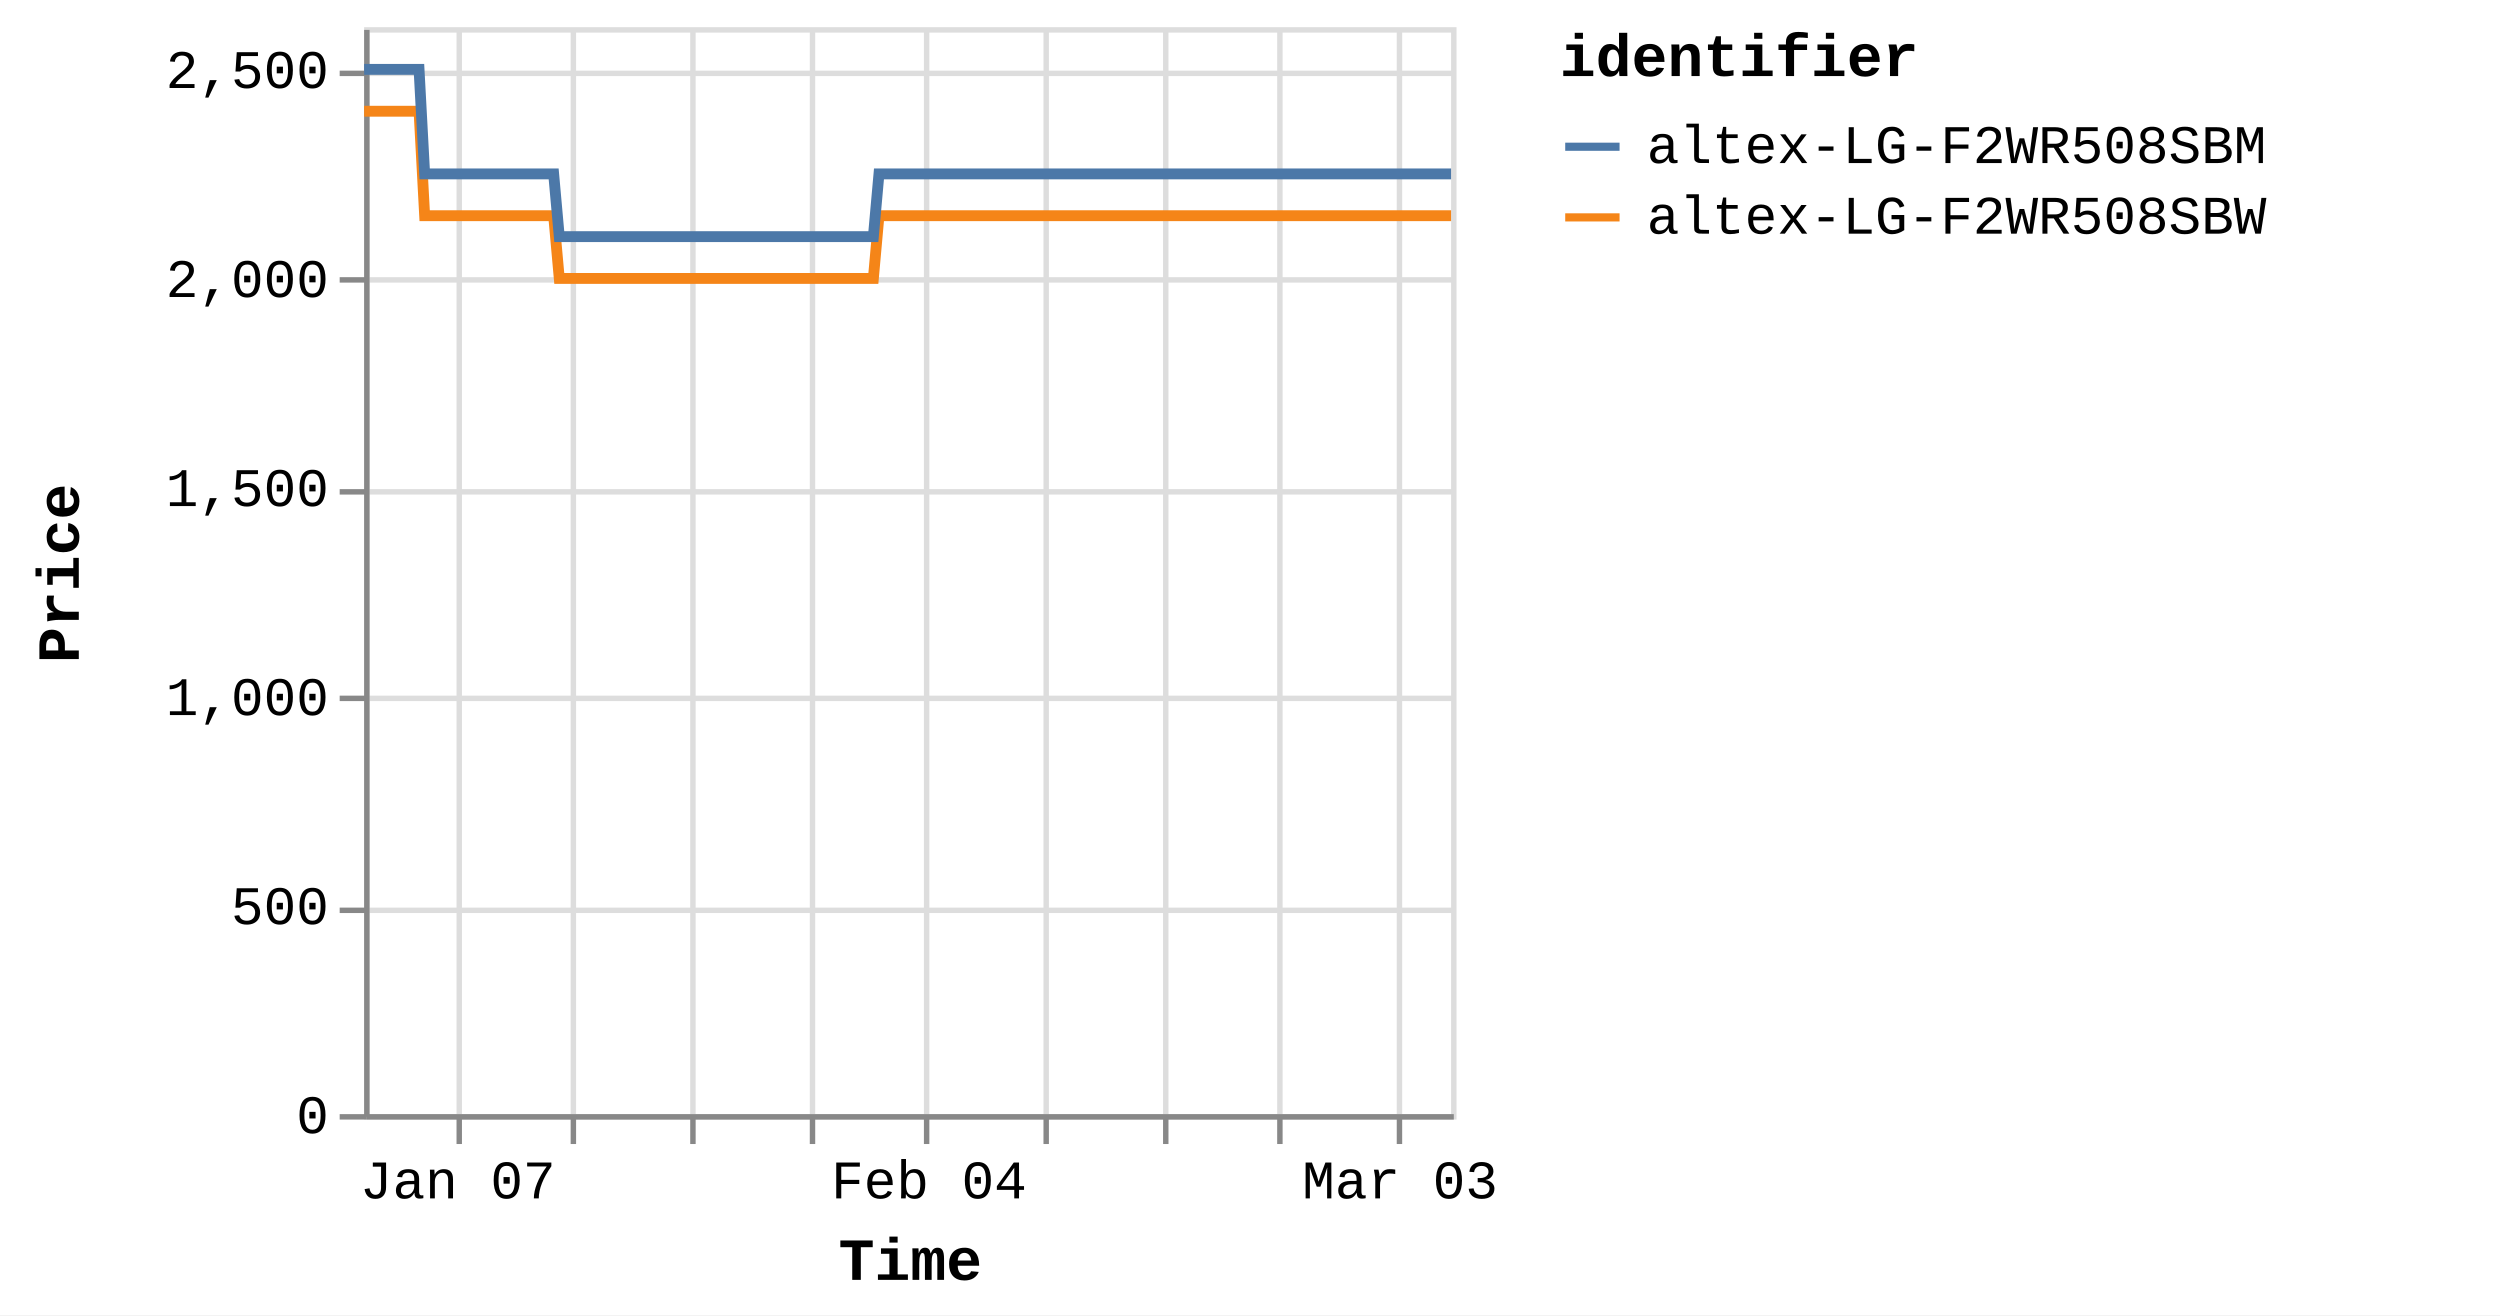
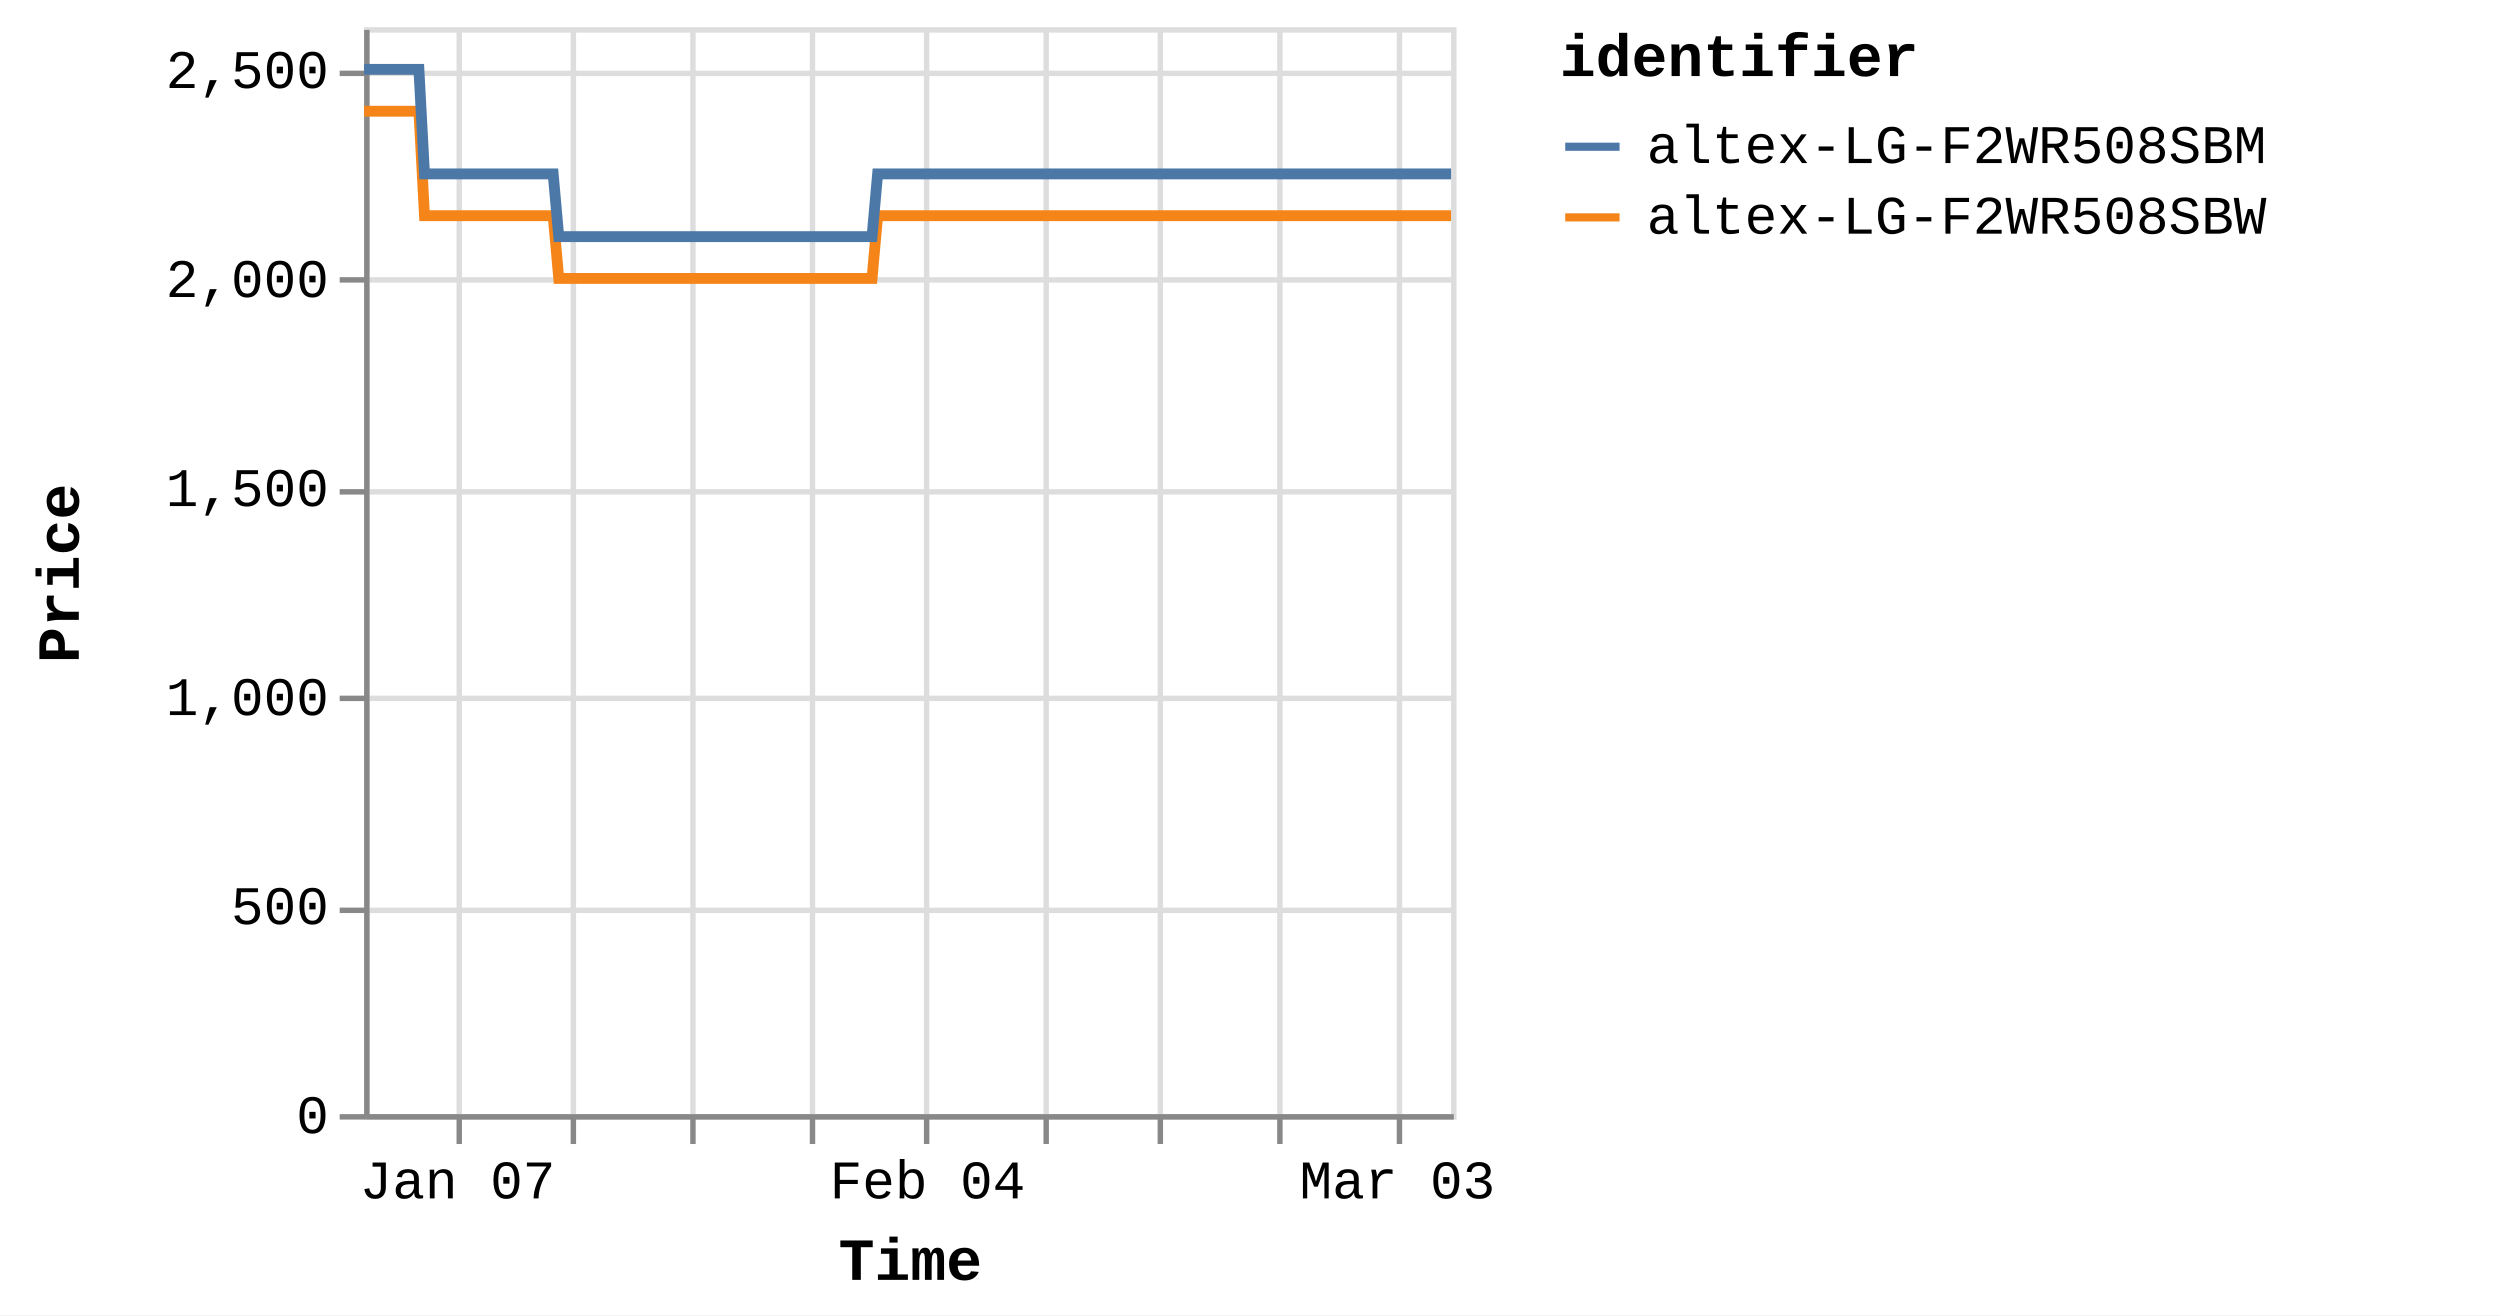
<svg xmlns="http://www.w3.org/2000/svg" version="1.1" class="marks" width="460" height="242" viewBox="0 0 460 242">
  <rect width="460" height="242" fill="white" />
  <g fill="none" stroke-miterlimit="10" transform="translate(67,5)">
    <g class="mark-group role-frame root" role="graphics-object" aria-roledescription="group mark container">
      <g transform="translate(0,0)">
        <path class="background" aria-hidden="true" d="M0.5,0.5h200v200h-200Z" stroke="#ddd" />
        <g>
          <g class="mark-group role-axis" aria-hidden="true">
            <g transform="translate(0.5,200.5)">
              <path class="background" aria-hidden="true" d="M0,0h0v0h0Z" pointer-events="none" />
              <g>
                <g class="mark-rule role-axis-grid" pointer-events="none">
                  <line transform="translate(17,-200)" x2="0" y2="200" stroke="#ddd" stroke-width="1" opacity="1" />
                  <line transform="translate(38,-200)" x2="0" y2="200" stroke="#ddd" stroke-width="1" opacity="1" />
                  <line transform="translate(60,-200)" x2="0" y2="200" stroke="#ddd" stroke-width="1" opacity="1" />
                  <line transform="translate(82,-200)" x2="0" y2="200" stroke="#ddd" stroke-width="1" opacity="1" />
                  <line transform="translate(103,-200)" x2="0" y2="200" stroke="#ddd" stroke-width="1" opacity="1" />
                  <line transform="translate(125,-200)" x2="0" y2="200" stroke="#ddd" stroke-width="1" opacity="1" />
-                   <line transform="translate(147,-200)" x2="0" y2="200" stroke="#ddd" stroke-width="1" opacity="1" />
+                   <line transform="translate(146,-200)" x2="0" y2="200" stroke="#ddd" stroke-width="1" opacity="1" />
                  <line transform="translate(168,-200)" x2="0" y2="200" stroke="#ddd" stroke-width="1" opacity="1" />
                  <line transform="translate(190,-200)" x2="0" y2="200" stroke="#ddd" stroke-width="1" opacity="1" />
                </g>
              </g>
              <path class="foreground" aria-hidden="true" d="" pointer-events="none" display="none" />
            </g>
          </g>
          <g class="mark-group role-axis" aria-hidden="true">
            <g transform="translate(0.5,0.5)">
              <path class="background" aria-hidden="true" d="M0,0h0v0h0Z" pointer-events="none" />
              <g>
                <g class="mark-rule role-axis-grid" pointer-events="none">
                  <line transform="translate(0,200)" x2="200" y2="0" stroke="#ddd" stroke-width="1" opacity="1" />
                  <line transform="translate(0,162)" x2="200" y2="0" stroke="#ddd" stroke-width="1" opacity="1" />
                  <line transform="translate(0,123)" x2="200" y2="0" stroke="#ddd" stroke-width="1" opacity="1" />
                  <line transform="translate(0,85)" x2="200" y2="0" stroke="#ddd" stroke-width="1" opacity="1" />
                  <line transform="translate(0,46)" x2="200" y2="0" stroke="#ddd" stroke-width="1" opacity="1" />
                  <line transform="translate(0,8)" x2="200" y2="0" stroke="#ddd" stroke-width="1" opacity="1" />
                </g>
              </g>
              <path class="foreground" aria-hidden="true" d="" pointer-events="none" display="none" />
            </g>
          </g>
-           <g class="mark-group role-axis" role="graphics-symbol" aria-roledescription="axis" aria-label="X-axis titled 'Time' for a time scale with values from Monday, 01 January 2024, 2:19:43 PM to Wednesday, 06 March 2024, 4:38:10 AM">
+           <g class="mark-group role-axis" role="graphics-symbol" aria-roledescription="axis" aria-label="X-axis titled 'Time' for a time scale with values from Monday, 01 January 2024, 2:19:43 PM to Wednesday, 06 March 2024, 8:40:17 AM">
            <g transform="translate(0.5,200.5)">
              <path class="background" aria-hidden="true" d="M0,0h0v0h0Z" pointer-events="none" />
              <g>
                <g class="mark-rule role-axis-tick" pointer-events="none">
                  <line transform="translate(17,0)" x2="0" y2="5" stroke="#888" stroke-width="1" opacity="1" />
                  <line transform="translate(38,0)" x2="0" y2="5" stroke="#888" stroke-width="1" opacity="1" />
                  <line transform="translate(60,0)" x2="0" y2="5" stroke="#888" stroke-width="1" opacity="1" />
                  <line transform="translate(82,0)" x2="0" y2="5" stroke="#888" stroke-width="1" opacity="1" />
                  <line transform="translate(103,0)" x2="0" y2="5" stroke="#888" stroke-width="1" opacity="1" />
                  <line transform="translate(125,0)" x2="0" y2="5" stroke="#888" stroke-width="1" opacity="1" />
-                   <line transform="translate(147,0)" x2="0" y2="5" stroke="#888" stroke-width="1" opacity="1" />
+                   <line transform="translate(146,0)" x2="0" y2="5" stroke="#888" stroke-width="1" opacity="1" />
                  <line transform="translate(168,0)" x2="0" y2="5" stroke="#888" stroke-width="1" opacity="1" />
                  <line transform="translate(190,0)" x2="0" y2="5" stroke="#888" stroke-width="1" opacity="1" />
                </g>
                <g class="mark-text role-axis-label" pointer-events="none">
-                   <text text-anchor="middle" transform="translate(16.72847,15)" font-family="Liberation Mono" font-size="10px" fill="#000" opacity="1">Jan 07</text>
-                   <text text-anchor="middle" transform="translate(38.40159,15)" font-family="Liberation Mono" font-size="10px" fill="#000" opacity="0">Jan 14</text>
-                   <text text-anchor="middle" transform="translate(60.0747,15)" font-family="Liberation Mono" font-size="10px" fill="#000" opacity="0">Jan 21</text>
-                   <text text-anchor="middle" transform="translate(81.74782,15)" font-family="Liberation Mono" font-size="10px" fill="#000" opacity="0">Jan 28</text>
-                   <text text-anchor="middle" transform="translate(103.4209,15)" font-family="Liberation Mono" font-size="10px" fill="#000" opacity="1">Feb 04</text>
-                   <text text-anchor="middle" transform="translate(125.0941,15)" font-family="Liberation Mono" font-size="10px" fill="#000" opacity="0">Feb 11</text>
-                   <text text-anchor="middle" transform="translate(146.7672,15)" font-family="Liberation Mono" font-size="10px" fill="#000" opacity="0">Feb 18</text>
-                   <text text-anchor="middle" transform="translate(168.4403,15)" font-family="Liberation Mono" font-size="10px" fill="#000" opacity="0">Feb 25</text>
-                   <text text-anchor="middle" transform="translate(190.1134,15)" font-family="Liberation Mono" font-size="10px" fill="#000" opacity="1">Mar 03</text>
+                   <text text-anchor="middle" transform="translate(16.68504,15)" font-family="Liberation Mono" font-size="10px" fill="#000" opacity="1">Jan 07</text>
+                   <text text-anchor="middle" transform="translate(38.30189,15)" font-family="Liberation Mono" font-size="10px" fill="#000" opacity="0">Jan 14</text>
+                   <text text-anchor="middle" transform="translate(59.91874,15)" font-family="Liberation Mono" font-size="10px" fill="#000" opacity="0">Jan 21</text>
+                   <text text-anchor="middle" transform="translate(81.53559,15)" font-family="Liberation Mono" font-size="10px" fill="#000" opacity="0">Jan 28</text>
+                   <text text-anchor="middle" transform="translate(103.1524,15)" font-family="Liberation Mono" font-size="10px" fill="#000" opacity="1">Feb 04</text>
+                   <text text-anchor="middle" transform="translate(124.7693,15)" font-family="Liberation Mono" font-size="10px" fill="#000" opacity="0">Feb 11</text>
+                   <text text-anchor="middle" transform="translate(146.3862,15)" font-family="Liberation Mono" font-size="10px" fill="#000" opacity="0">Feb 18</text>
+                   <text text-anchor="middle" transform="translate(168.003,15)" font-family="Liberation Mono" font-size="10px" fill="#000" opacity="0">Feb 25</text>
+                   <text text-anchor="middle" transform="translate(189.6199,15)" font-family="Liberation Mono" font-size="10px" fill="#000" opacity="1">Mar 03</text>
                </g>
                <g class="mark-rule role-axis-domain" pointer-events="none">
                  <line transform="translate(0,0)" x2="200" y2="0" stroke="#888" stroke-width="1" opacity="1" />
                </g>
                <g class="mark-text role-axis-title" pointer-events="none">
                  <text text-anchor="middle" transform="translate(100,30)" font-family="Liberation Mono" font-size="11px" font-weight="bold" fill="#000" opacity="1">Time</text>
                </g>
              </g>
              <path class="foreground" aria-hidden="true" d="" pointer-events="none" display="none" />
            </g>
          </g>
          <g class="mark-group role-axis" role="graphics-symbol" aria-roledescription="axis" aria-label="Y-axis titled 'Price' for a linear scale with values from 0 to 2,600">
            <g transform="translate(0.5,0.5)">
              <path class="background" aria-hidden="true" d="M0,0h0v0h0Z" pointer-events="none" />
              <g>
                <g class="mark-rule role-axis-tick" pointer-events="none">
                  <line transform="translate(0,200)" x2="-5" y2="0" stroke="#888" stroke-width="1" opacity="1" />
                  <line transform="translate(0,162)" x2="-5" y2="0" stroke="#888" stroke-width="1" opacity="1" />
                  <line transform="translate(0,123)" x2="-5" y2="0" stroke="#888" stroke-width="1" opacity="1" />
                  <line transform="translate(0,85)" x2="-5" y2="0" stroke="#888" stroke-width="1" opacity="1" />
                  <line transform="translate(0,46)" x2="-5" y2="0" stroke="#888" stroke-width="1" opacity="1" />
                  <line transform="translate(0,8)" x2="-5" y2="0" stroke="#888" stroke-width="1" opacity="1" />
                </g>
                <g class="mark-text role-axis-label" pointer-events="none">
                  <text text-anchor="end" transform="translate(-7,203)" font-family="Liberation Mono" font-size="10px" fill="#000" opacity="1">0</text>
                  <text text-anchor="end" transform="translate(-7,164.5385)" font-family="Liberation Mono" font-size="10px" fill="#000" opacity="1">500</text>
                  <text text-anchor="end" transform="translate(-7,126.0769)" font-family="Liberation Mono" font-size="10px" fill="#000" opacity="1">1,000</text>
                  <text text-anchor="end" transform="translate(-7,87.61538)" font-family="Liberation Mono" font-size="10px" fill="#000" opacity="1">1,500</text>
                  <text text-anchor="end" transform="translate(-7,49.15385)" font-family="Liberation Mono" font-size="10px" fill="#000" opacity="1">2,000</text>
                  <text text-anchor="end" transform="translate(-7,10.69231)" font-family="Liberation Mono" font-size="10px" fill="#000" opacity="1">2,500</text>
                </g>
                <g class="mark-rule role-axis-domain" pointer-events="none">
                  <line transform="translate(0,200)" x2="0" y2="-200" stroke="#888" stroke-width="1" opacity="1" />
                </g>
                <g class="mark-text role-axis-title" pointer-events="none">
                  <text text-anchor="middle" transform="translate(-51,100) rotate(-90) translate(0,-2)" font-family="Liberation Mono" font-size="11px" font-weight="bold" fill="#000" opacity="1">Price</text>
                </g>
              </g>
              <path class="foreground" aria-hidden="true" d="" pointer-events="none" display="none" />
            </g>
          </g>
          <g class="mark-group role-scope pathgroup" role="graphics-object" aria-roledescription="group mark container">
            <g transform="translate(0,0)">
              <path class="background" aria-hidden="true" d="M0,0h200v200h-200Z" />
              <g>
                <g class="mark-line role-mark marks" role="graphics-object" aria-roledescription="line mark container">
-                   <path aria-label="Time: Jan 01, 2024; Price: 2399; identifier: altex-LG-F2WR508SBW" role="graphics-symbol" aria-roledescription="line mark" d="M0,15.462L0.324,15.462L0.814,15.462L1.846,15.462L2.363,15.462L2.906,15.462L3.398,15.462L3.91,15.462L4.943,15.462L5.459,15.462L6.002,15.462L6.495,15.462L7.006,15.462L8.039,15.462L8.556,15.462L9.097,15.462L9.595,15.462L10.103,15.462L11.137,34.692L11.652,34.692L12.194,34.692L12.69,34.692L13.199,34.692L14.232,34.692L14.747,34.692L15.288,34.692L15.783,34.692L16.295,34.692L17.33,34.692L17.843,34.692L18.384,34.692L18.88,34.692L19.391,34.692L20.426,34.692L20.943,34.692L21.486,34.692L21.98,34.692L22.487,34.692L23.523,34.692L24.038,34.692L24.588,34.692L25.077,34.692L25.583,34.692L26.619,34.692L27.135,34.692L27.678,34.692L28.171,34.692L28.68,34.692L29.714,34.692L30.231,34.692L30.775,34.692L31.269,34.692L31.776,34.692L32.81,34.692L33.327,34.692L33.869,34.692L34.364,34.692L34.872,34.692L35.905,46.231L36.42,46.231L36.961,46.231L37.457,46.231L37.968,46.231L39.003,46.231L39.516,46.231L40.056,46.231L40.552,46.231L41.064,46.231L42.1,46.231L42.616,46.231L43.161,46.231L43.654,46.231L44.16,46.231L45.194,46.231L45.713,46.231L46.256,46.231L46.751,46.231L47.256,46.231L48.291,46.231L48.809,46.231L49.353,46.231L49.846,46.231L50.353,46.231L51.386,46.231L51.903,46.231L52.447,46.231L52.94,46.231L53.45,46.231L54.484,46.231L55,46.231L55.544,46.231L56.039,46.231L56.545,46.231L57.58,46.231L58.093,46.231L58.634,46.231L59.132,46.231L59.642,46.231L60.674,46.231L61.189,46.231L61.73,46.231L62.226,46.231L62.737,46.231L63.774,46.231L64.291,46.231L64.836,46.231L65.326,46.231L65.834,46.231L66.869,46.231L67.387,46.231L67.931,46.231L68.425,46.231L68.93,46.231L69.965,46.231L70.482,46.231L71.027,46.231L71.519,46.231L72.026,46.231L73.062,46.231L73.578,46.231L74.123,46.231L74.618,46.231L75.122,46.231L76.155,46.231L76.673,46.231L77.208,46.231L77.703,46.231L78.22,46.231L79.25,46.231L79.767,46.231L80.297,46.231L80.798,46.231L81.313,46.231L82.347,46.231L82.863,46.231L83.395,46.231L83.895,46.231L84.411,46.231L85.443,46.231L85.96,46.231L86.496,46.231L86.991,46.231L87.507,46.231L88.538,46.231L89.054,46.231L89.591,46.231L90.094,46.231L90.602,46.231L91.634,46.231L92.151,46.231L92.688,46.231L93.183,46.231L93.698,46.231L94.731,34.692L95.247,34.692L95.785,34.692L96.279,34.692L96.795,34.692L97.828,34.692L98.343,34.692L98.879,34.692L99.374,34.692L99.891,34.692L100.923,34.692L101.44,34.692L101.971,34.692L102.471,34.692L102.989,34.692L104.022,34.692L104.536,34.692L105.067,34.692L105.567,34.692L106.083,34.692L107.115,34.692L107.633,34.692L108.17,34.692L108.665,34.692L109.179,34.692L110.211,34.692L110.728,34.692L111.266,34.692L111.761,34.692L112.276,34.692L113.308,34.692L113.824,34.692L114.36,34.692L114.859,34.692L115.372,34.692L116.404,34.692L116.921,34.692L117.456,34.692L117.954,34.692L118.468,34.692L119.501,34.692L120.017,34.692L120.551,34.692L121.049,34.692L121.566,34.692L122.596,34.692L123.112,34.692L123.646,34.692L124.144,34.692L124.661,34.692L125.695,34.692L126.209,34.692L126.741,34.692L127.241,34.692L127.757,34.692L128.789,34.692L129.305,34.692L129.844,34.692L130.338,34.692L130.852,34.692L131.884,34.692L132.401,34.692L132.937,34.692L133.441,34.692L133.949,34.692L134.981,34.692L135.497,34.692L136.034,34.692L136.531,34.692L137.044,34.692L138.593,34.692L139.13,34.692L139.626,34.692L140.142,34.692L141.174,34.692L141.69,34.692L142.226,34.692L142.724,34.692L143.238,34.692L144.271,34.692L144.785,34.692L145.317,34.692L145.817,34.692L146.333,34.692L147.366,34.692L147.884,34.692L148.414,34.692L148.914,34.692L149.43,34.692L150.462,34.692L150.98,34.692L151.517,34.692L152.016,34.692L152.525,34.692L153.56,34.692L154.075,34.692L154.609,34.692L155.108,34.692L155.623,34.692L156.654,34.692L157.171,34.692L157.708,34.692L158.205,34.692L158.719,34.692L159.751,34.692L160.266,34.692L160.803,34.692L161.301,34.692L161.815,34.692L162.847,34.692L163.362,34.692L163.897,34.692L164.394,34.692L164.913,34.692L165.943,34.692L166.459,34.692L166.99,34.692L167.49,34.692L168.006,34.692L169.038,34.692L169.556,34.692L170.087,34.692L170.59,34.692L171.102,34.692L172.135,34.692L172.653,34.692L173.188,34.692L173.685,34.692L174.199,34.692L175.231,34.692L175.748,34.692L176.283,34.692L176.781,34.692L177.295,34.692L178.327,34.692L178.843,34.692L179.379,34.692L179.878,34.692L180.392,34.692L181.423,34.692L181.939,34.692L182.474,34.692L182.971,34.692L183.487,34.692L184.519,34.692L185.037,34.692L185.572,34.692L186.069,34.692L186.584,34.692L187.616,34.692L188.132,34.692L188.667,34.692L189.164,34.692L189.68,34.692L190.712,34.692L191.227,34.692L191.76,34.692L192.26,34.692L192.776,34.692L193.855,34.692L194.56,34.692L194.869,34.692L195.359,34.692L195.872,34.692L196.904,34.692L197.42,34.692L197.959,34.692L198.453,34.692L198.968,34.692L200,34.692" stroke="#f58518" stroke-width="2" />
+                   <path aria-label="Time: Jan 01, 2024; Price: 2399; identifier: altex-LG-F2WR508SBW" role="graphics-symbol" aria-roledescription="line mark" d="M0,15.462L0.323,15.462L0.812,15.462L1.842,15.462L2.357,15.462L2.898,15.462L3.39,15.462L3.9,15.462L4.93,15.462L5.445,15.462L5.987,15.462L6.479,15.462L6.988,15.462L8.018,15.462L8.534,15.462L9.074,15.462L9.57,15.462L10.077,15.462L11.108,34.692L11.622,34.692L12.162,34.692L12.657,34.692L13.164,34.692L14.195,34.692L14.709,34.692L15.248,34.692L15.742,34.692L16.252,34.692L17.285,34.692L17.797,34.692L18.336,34.692L18.831,34.692L19.341,34.692L20.373,34.692L20.889,34.692L21.43,34.692L21.923,34.692L22.428,34.692L23.462,34.692L23.976,34.692L24.524,34.692L25.012,34.692L25.517,34.692L26.55,34.692L27.065,34.692L27.606,34.692L28.098,34.692L28.605,34.692L29.637,34.692L30.152,34.692L30.695,34.692L31.188,34.692L31.693,34.692L32.725,34.692L33.24,34.692L33.781,34.692L34.274,34.692L34.782,34.692L35.811,46.231L36.325,46.231L36.865,46.231L37.359,46.231L37.869,46.231L38.902,46.231L39.413,46.231L39.952,46.231L40.446,46.231L40.957,46.231L41.99,46.231L42.506,46.231L43.049,46.231L43.541,46.231L44.045,46.231L45.077,46.231L45.594,46.231L46.136,46.231L46.629,46.231L47.134,46.231L48.166,46.231L48.682,46.231L49.225,46.231L49.716,46.231L50.222,46.231L51.253,46.231L51.768,46.231L52.311,46.231L52.803,46.231L53.311,46.231L54.342,46.231L54.857,46.231L55.4,46.231L55.893,46.231L56.398,46.231L57.43,46.231L57.942,46.231L58.482,46.231L58.978,46.231L59.487,46.231L60.516,46.231L61.031,46.231L61.57,46.231L62.065,46.231L62.575,46.231L63.609,46.231L64.124,46.231L64.668,46.231L65.156,46.231L65.663,46.231L66.695,46.231L67.212,46.231L67.755,46.231L68.247,46.231L68.751,46.231L69.784,46.231L70.3,46.231L70.842,46.231L71.334,46.231L71.839,46.231L72.873,46.231L73.386,46.231L73.931,46.231L74.424,46.231L74.927,46.231L75.958,46.231L76.474,46.231L77.008,46.231L77.502,46.231L78.017,46.231L79.044,46.231L79.56,46.231L80.089,46.231L80.588,46.231L81.102,46.231L82.133,46.231L82.647,46.231L83.178,46.231L83.677,46.231L84.191,46.231L85.221,46.231L85.737,46.231L86.271,46.231L86.766,46.231L87.28,46.231L88.308,46.231L88.823,46.231L89.358,46.231L89.86,46.231L90.367,46.231L91.396,46.231L91.912,46.231L92.447,46.231L92.941,46.231L93.455,46.231L94.485,34.692L95,34.692L95.536,34.692L96.029,34.692L96.543,34.692L97.574,34.692L98.088,34.692L98.623,34.692L99.116,34.692L99.632,34.692L100.661,34.692L101.176,34.692L101.707,34.692L102.205,34.692L102.722,34.692L103.752,34.692L104.265,34.692L104.795,34.692L105.293,34.692L105.808,34.692L106.837,34.692L107.354,34.692L107.889,34.692L108.383,34.692L108.896,34.692L109.925,34.692L110.44,34.692L110.977,34.692L111.471,34.692L111.984,34.692L113.013,34.692L113.529,34.692L114.063,34.692L114.561,34.692L115.073,34.692L116.102,34.692L116.618,34.692L117.151,34.692L117.648,34.692L118.16,34.692L119.19,34.692L119.706,34.692L120.238,34.692L120.735,34.692L121.25,34.692L122.278,34.692L122.792,34.692L123.325,34.692L123.822,34.692L124.337,34.692L125.369,34.692L125.881,34.692L126.412,34.692L126.91,34.692L127.425,34.692L128.455,34.692L128.969,34.692L129.507,34.692L130,34.692L130.513,34.692L131.542,34.692L132.057,34.692L132.592,34.692L133.094,34.692L133.601,34.692L134.63,34.692L135.145,34.692L135.681,34.692L136.176,34.692L136.689,34.692L138.233,34.692L138.769,34.692L139.263,34.692L139.778,34.692L140.807,34.692L141.322,34.692L141.857,34.692L142.354,34.692L142.866,34.692L143.896,34.692L144.409,34.692L144.94,34.692L145.439,34.692L145.953,34.692L146.983,34.692L147.5,34.692L148.029,34.692L148.528,34.692L149.042,34.692L150.071,34.692L150.588,34.692L151.124,34.692L151.622,34.692L152.13,34.692L153.161,34.692L153.675,34.692L154.208,34.692L154.705,34.692L155.219,34.692L156.247,34.692L156.763,34.692L157.298,34.692L157.794,34.692L158.307,34.692L159.336,34.692L159.85,34.692L160.386,34.692L160.882,34.692L161.395,34.692L162.424,34.692L162.938,34.692L163.472,34.692L163.968,34.692L164.485,34.692L165.512,34.692L166.026,34.692L166.556,34.692L167.056,34.692L167.57,34.692L168.6,34.692L169.116,34.692L169.645,34.692L170.147,34.692L170.658,34.692L171.688,34.692L172.204,34.692L172.739,34.692L173.234,34.692L173.746,34.692L174.776,34.692L175.292,34.692L175.825,34.692L176.322,34.692L176.835,34.692L177.864,34.692L178.379,34.692L178.913,34.692L179.411,34.692L179.923,34.692L180.952,34.692L181.467,34.692L182,34.692L182.496,34.692L183.011,34.692L184.04,34.692L184.557,34.692L185.091,34.692L185.586,34.692L186.1,34.692L187.129,34.692L187.644,34.692L188.178,34.692L188.672,34.692L189.188,34.692L190.217,34.692L190.731,34.692L191.262,34.692L191.761,34.692L192.276,34.692L193.352,34.692L194.055,34.692L194.363,34.692L194.852,34.692L195.364,34.692L196.392,34.692L196.907,34.692L197.445,34.692L197.938,34.692L198.451,34.692L199.481,34.692L200,34.692" stroke="#f58518" stroke-width="2" />
                </g>
              </g>
              <path class="foreground" aria-hidden="true" d="" display="none" />
            </g>
            <g transform="translate(0,0)">
              <path class="background" aria-hidden="true" d="M0,0h200v200h-200Z" />
              <g>
                <g class="mark-line role-mark marks" role="graphics-object" aria-roledescription="line mark container">
-                   <path aria-label="Time: Jan 01, 2024; Price: 2499; identifier: altex-LG-F2WR508SBM" role="graphics-symbol" aria-roledescription="line mark" d="M0,7.769L0.324,7.769L0.815,7.769L1.847,7.769L2.363,7.769L2.906,7.769L3.399,7.769L3.91,7.769L4.943,7.769L5.459,7.769L6.002,7.769L6.496,7.769L7.006,7.769L8.039,7.769L8.556,7.769L9.098,7.769L9.595,7.769L10.104,7.769L11.137,27L11.652,27L12.194,27L12.69,27L13.199,27L14.232,27L14.747,27L15.288,27L15.783,27L16.295,27L17.33,27L17.843,27L18.384,27L18.88,27L19.391,27L20.426,27L20.943,27L21.486,27L21.98,27L22.487,27L23.523,27L24.038,27L24.588,27L25.077,27L25.583,27L26.619,27L27.135,27L27.678,27L28.171,27L28.68,27L29.714,27L30.231,27L30.775,27L31.269,27L31.776,27L32.81,27L33.327,27L33.869,27L34.364,27L34.872,27L35.905,38.538L36.42,38.538L36.961,38.538L37.457,38.538L37.968,38.538L39.003,38.538L39.516,38.538L40.056,38.538L40.552,38.538L41.064,38.538L42.1,38.538L42.617,38.538L43.162,38.538L43.654,38.538L44.16,38.538L45.195,38.538L45.713,38.538L46.256,38.538L46.752,38.538L47.256,38.538L48.291,38.538L48.809,38.538L49.353,38.538L49.846,38.538L50.353,38.538L51.387,38.538L51.903,38.538L52.448,38.538L52.94,38.538L53.45,38.538L54.484,38.538L55,38.538L55.544,38.538L56.039,38.538L56.545,38.538L57.58,38.538L58.093,38.538L58.634,38.538L59.132,38.538L59.642,38.538L60.674,38.538L61.19,38.538L61.73,38.538L62.226,38.538L62.738,38.538L63.775,38.538L64.292,38.538L64.836,38.538L65.326,38.538L65.834,38.538L66.869,38.538L67.387,38.538L67.931,38.538L68.425,38.538L68.93,38.538L69.966,38.538L70.483,38.538L71.027,38.538L71.52,38.538L72.026,38.538L73.063,38.538L73.578,38.538L74.123,38.538L74.618,38.538L75.122,38.538L76.156,38.538L76.673,38.538L77.208,38.538L77.703,38.538L78.22,38.538L79.25,38.538L79.768,38.538L80.297,38.538L80.798,38.538L81.313,38.538L82.347,38.538L82.863,38.538L83.395,38.538L83.895,38.538L84.411,38.538L85.443,38.538L85.96,38.538L86.496,38.538L86.992,38.538L87.507,38.538L88.538,38.538L89.055,38.538L89.591,38.538L90.094,38.538L90.602,38.538L91.634,38.538L92.151,38.538L92.688,38.538L93.183,38.538L93.699,38.538L94.731,27L95.247,27L95.785,27L96.279,27L96.795,27L97.828,27L98.343,27L98.88,27L99.374,27L99.891,27L100.923,27L101.44,27L101.972,27L102.471,27L102.989,27L104.022,27L104.537,27L105.067,27L105.567,27L106.083,27L107.116,27L107.633,27L108.17,27L108.665,27L109.179,27L110.212,27L110.728,27L111.266,27L111.761,27L112.276,27L113.308,27L113.825,27L114.36,27L114.859,27L115.372,27L116.404,27L116.922,27L117.457,27L117.955,27L118.468,27L119.501,27L120.017,27L120.551,27L121.049,27L121.566,27L122.596,27L123.112,27L123.646,27L124.144,27L124.661,27L125.695,27L126.209,27L126.741,27L127.241,27L127.757,27L128.789,27L129.305,27L129.844,27L130.338,27L130.853,27L131.884,27L132.401,27L132.937,27L133.441,27L133.949,27L134.981,27L135.497,27L136.034,27L136.531,27L137.045,27L138.593,27L139.13,27L139.626,27L140.142,27L141.174,27L141.69,27L142.226,27L142.725,27L143.238,27L144.271,27L144.785,27L145.317,27L145.817,27L146.333,27L147.366,27L147.884,27L148.414,27L148.914,27L149.43,27L150.462,27L150.98,27L151.517,27L152.016,27L152.526,27L153.56,27L154.075,27L154.61,27L155.108,27L155.624,27L156.654,27L157.171,27L157.708,27L158.205,27L158.719,27L159.751,27L160.266,27L160.803,27L161.301,27L161.815,27L162.847,27L163.363,27L163.897,27L164.395,27L164.914,27L165.943,27L166.459,27L166.99,27L167.49,27L168.006,27L169.039,27L169.556,27L170.087,27L170.59,27L171.102,27L172.135,27L172.653,27L173.188,27L173.685,27L174.199,27L175.231,27L175.748,27L176.283,27L176.781,27L177.295,27L178.327,27L178.843,27L179.379,27L179.878,27L180.392,27L181.424,27L181.939,27L182.474,27L182.971,27L183.487,27L184.519,27L185.038,27L185.572,27L186.069,27L186.584,27L187.616,27L188.132,27L188.667,27L189.164,27L189.68,27L190.712,27L191.228,27L191.76,27L192.26,27L192.776,27L193.856,27L194.561,27L194.869,27L195.359,27L195.873,27L196.904,27L197.42,27L197.96,27L198.453,27L198.968,27L200,27" stroke="#4c78a8" stroke-width="2" />
+                   <path aria-label="Time: Jan 01, 2024; Price: 2499; identifier: altex-LG-F2WR508SBM" role="graphics-symbol" aria-roledescription="line mark" d="M0,7.769L0.323,7.769L0.812,7.769L1.842,7.769L2.357,7.769L2.898,7.769L3.39,7.769L3.9,7.769L4.93,7.769L5.445,7.769L5.987,7.769L6.479,7.769L6.988,7.769L8.018,7.769L8.534,7.769L9.074,7.769L9.57,7.769L10.077,7.769L11.108,27L11.622,27L12.163,27L12.657,27L13.164,27L14.195,27L14.709,27L15.248,27L15.742,27L16.252,27L17.285,27L17.797,27L18.336,27L18.831,27L19.341,27L20.373,27L20.889,27L21.431,27L21.923,27L22.428,27L23.462,27L23.976,27L24.524,27L25.012,27L25.517,27L26.55,27L27.065,27L27.607,27L28.098,27L28.605,27L29.637,27L30.152,27L30.696,27L31.188,27L31.693,27L32.725,27L33.24,27L33.781,27L34.275,27L34.782,27L35.812,38.538L36.325,38.538L36.865,38.538L37.359,38.538L37.869,38.538L38.902,38.538L39.413,38.538L39.952,38.538L40.447,38.538L40.957,38.538L41.991,38.538L42.506,38.538L43.049,38.538L43.541,38.538L44.046,38.538L45.077,38.538L45.594,38.538L46.136,38.538L46.63,38.538L47.134,38.538L48.166,38.538L48.682,38.538L49.225,38.538L49.717,38.538L50.222,38.538L51.253,38.538L51.769,38.538L52.311,38.538L52.803,38.538L53.311,38.538L54.342,38.538L54.857,38.538L55.4,38.538L55.893,38.538L56.398,38.538L57.43,38.538L57.942,38.538L58.482,38.538L58.979,38.538L59.487,38.538L60.516,38.538L61.031,38.538L61.57,38.538L62.065,38.538L62.575,38.538L63.609,38.538L64.125,38.538L64.668,38.538L65.157,38.538L65.663,38.538L66.695,38.538L67.212,38.538L67.755,38.538L68.247,38.538L68.751,38.538L69.784,38.538L70.3,38.538L70.843,38.538L71.334,38.538L71.839,38.538L72.873,38.538L73.387,38.538L73.931,38.538L74.424,38.538L74.927,38.538L75.958,38.538L76.474,38.538L77.008,38.538L77.502,38.538L78.017,38.538L79.044,38.538L79.56,38.538L80.089,38.538L80.588,38.538L81.102,38.538L82.133,38.538L82.648,38.538L83.178,38.538L83.677,38.538L84.192,38.538L85.221,38.538L85.737,38.538L86.271,38.538L86.766,38.538L87.28,38.538L88.308,38.538L88.823,38.538L89.359,38.538L89.86,38.538L90.367,38.538L91.396,38.538L91.912,38.538L92.448,38.538L92.941,38.538L93.455,38.538L94.485,27L95,27L95.536,27L96.029,27L96.543,27L97.574,27L98.088,27L98.623,27L99.116,27L99.632,27L100.661,27L101.176,27L101.707,27L102.205,27L102.722,27L103.752,27L104.265,27L104.795,27L105.293,27L105.808,27L106.837,27L107.354,27L107.89,27L108.383,27L108.896,27L109.925,27L110.44,27L110.977,27L111.471,27L111.984,27L113.014,27L113.529,27L114.063,27L114.561,27L115.073,27L116.102,27L116.618,27L117.152,27L117.648,27L118.16,27L119.191,27L119.706,27L120.238,27L120.735,27L121.25,27L122.278,27L122.793,27L123.325,27L123.822,27L124.337,27L125.369,27L125.882,27L126.412,27L126.911,27L127.425,27L128.455,27L128.969,27L129.507,27L130,27L130.513,27L131.542,27L132.057,27L132.592,27L133.094,27L133.601,27L134.631,27L135.146,27L135.681,27L136.176,27L136.689,27L138.233,27L138.769,27L139.264,27L139.778,27L140.808,27L141.322,27L141.857,27L142.354,27L142.866,27L143.896,27L144.409,27L144.94,27L145.439,27L145.954,27L146.984,27L147.5,27L148.029,27L148.528,27L149.042,27L150.071,27L150.588,27L151.124,27L151.622,27L152.13,27L153.161,27L153.675,27L154.208,27L154.705,27L155.22,27L156.247,27L156.763,27L157.298,27L157.794,27L158.307,27L159.336,27L159.85,27L160.386,27L160.882,27L161.395,27L162.424,27L162.938,27L163.472,27L163.968,27L164.485,27L165.512,27L166.027,27L166.557,27L167.056,27L167.57,27L168.6,27L169.116,27L169.645,27L170.147,27L170.658,27L171.688,27L172.205,27L172.739,27L173.234,27L173.746,27L174.776,27L175.292,27L175.825,27L176.322,27L176.835,27L177.865,27L178.379,27L178.914,27L179.411,27L179.923,27L180.953,27L181.467,27L182,27L182.496,27L183.011,27L184.04,27L184.557,27L185.091,27L185.586,27L186.1,27L187.129,27L187.644,27L188.178,27L188.673,27L189.188,27L190.217,27L190.731,27L191.262,27L191.761,27L192.276,27L193.352,27L194.055,27L194.363,27L194.852,27L195.364,27L196.392,27L196.907,27L197.446,27L197.938,27L198.451,27L199.481,27L200,27" stroke="#4c78a8" stroke-width="2" />
                </g>
              </g>
              <path class="foreground" aria-hidden="true" d="" display="none" />
            </g>
          </g>
          <g class="mark-group role-legend" role="graphics-symbol" aria-roledescription="legend" aria-label="Symbol legend titled 'identifier' for stroke color with 2 values: altex-LG-F2WR508SBM, altex-LG-F2WR508SBW">
            <g transform="translate(220,0)">
              <path class="background" aria-hidden="true" d="M0,0h168v40h-168Z" pointer-events="none" />
              <g>
                <g class="mark-group role-legend-entry">
                  <g transform="translate(0,16)">
                    <path class="background" aria-hidden="true" d="M0,0h0v0h0Z" pointer-events="none" />
                    <g>
                      <g class="mark-group role-scope" role="graphics-object" aria-roledescription="group mark container">
                        <g transform="translate(0,0)">
                          <path class="background" aria-hidden="true" d="M0,0h168v11h-168Z" pointer-events="none" opacity="1" />
                          <g>
                            <g class="mark-symbol role-legend-symbol" pointer-events="none">
                              <path transform="translate(6,6)" d="M-5,0L5,0" stroke="#4c78a8" stroke-width="1.5" opacity="1" />
                            </g>
                            <g class="mark-text role-legend-label" pointer-events="none">
                              <text text-anchor="start" transform="translate(16,9)" font-family="Liberation Mono" font-size="10px" fill="#000" opacity="1">altex-LG-F2WR508SBM</text>
                            </g>
                          </g>
                          <path class="foreground" aria-hidden="true" d="" pointer-events="none" display="none" />
                        </g>
                        <g transform="translate(0,13)">
                          <path class="background" aria-hidden="true" d="M0,0h168v11h-168Z" pointer-events="none" opacity="1" />
                          <g>
                            <g class="mark-symbol role-legend-symbol" pointer-events="none">
                              <path transform="translate(6,6)" d="M-5,0L5,0" stroke="#f58518" stroke-width="1.5" opacity="1" />
                            </g>
                            <g class="mark-text role-legend-label" pointer-events="none">
                              <text text-anchor="start" transform="translate(16,9)" font-family="Liberation Mono" font-size="10px" fill="#000" opacity="1">altex-LG-F2WR508SBW</text>
                            </g>
                          </g>
                          <path class="foreground" aria-hidden="true" d="" pointer-events="none" display="none" />
                        </g>
                      </g>
                    </g>
                    <path class="foreground" aria-hidden="true" d="" pointer-events="none" display="none" />
                  </g>
                </g>
                <g class="mark-text role-legend-title" pointer-events="none">
                  <text text-anchor="start" transform="translate(0,9)" font-family="Liberation Mono" font-size="11px" font-weight="bold" fill="#000" opacity="1">identifier</text>
                </g>
              </g>
              <path class="foreground" aria-hidden="true" d="" pointer-events="none" display="none" />
            </g>
          </g>
        </g>
        <path class="foreground" aria-hidden="true" d="" display="none" />
      </g>
    </g>
  </g>
</svg>
